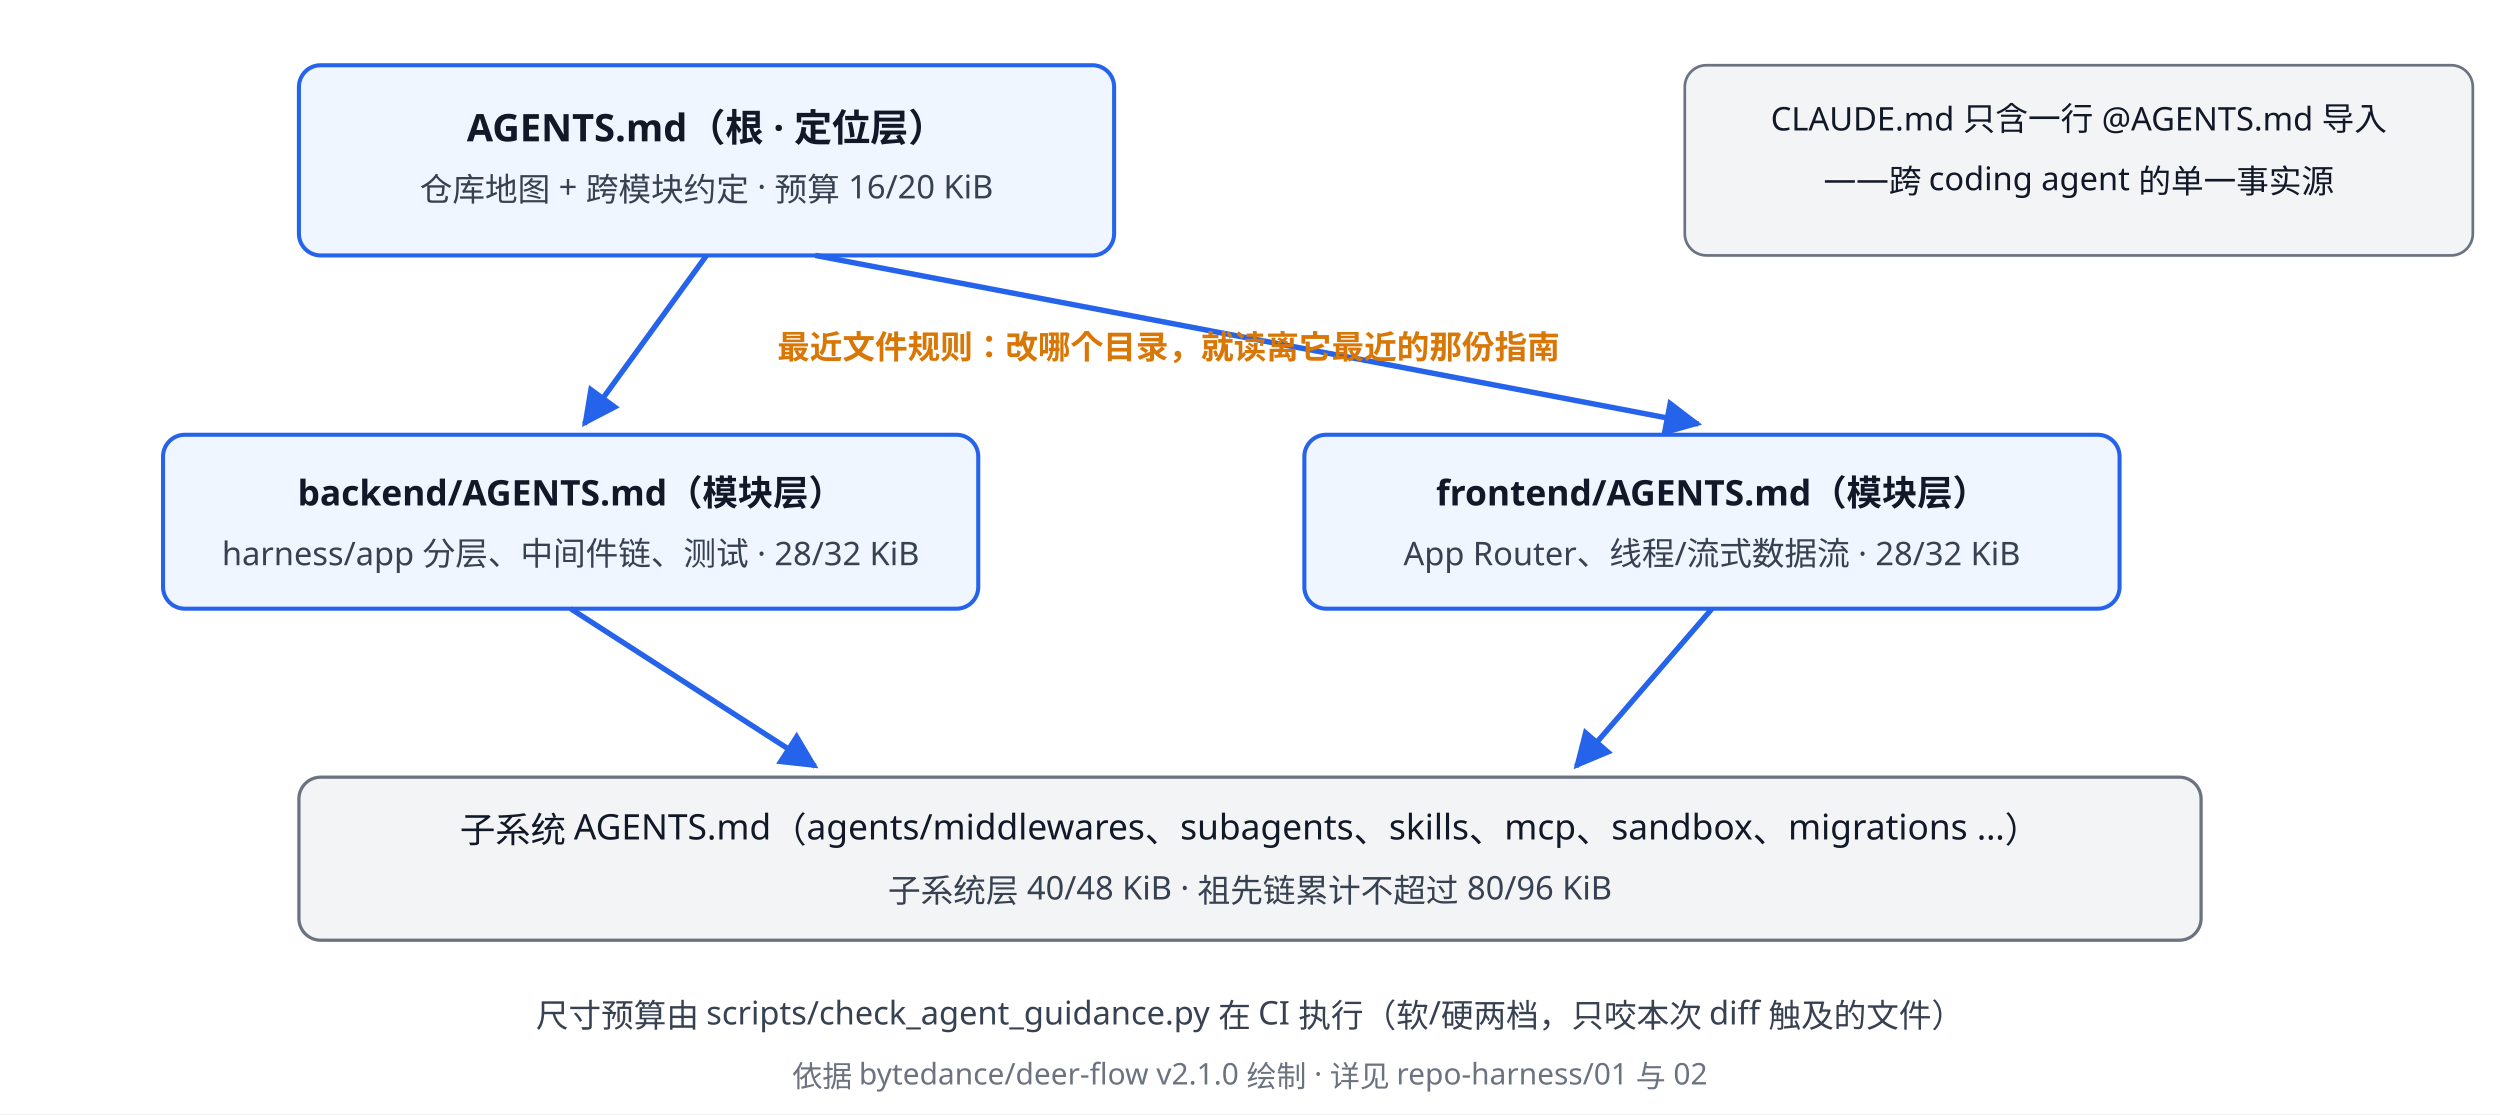
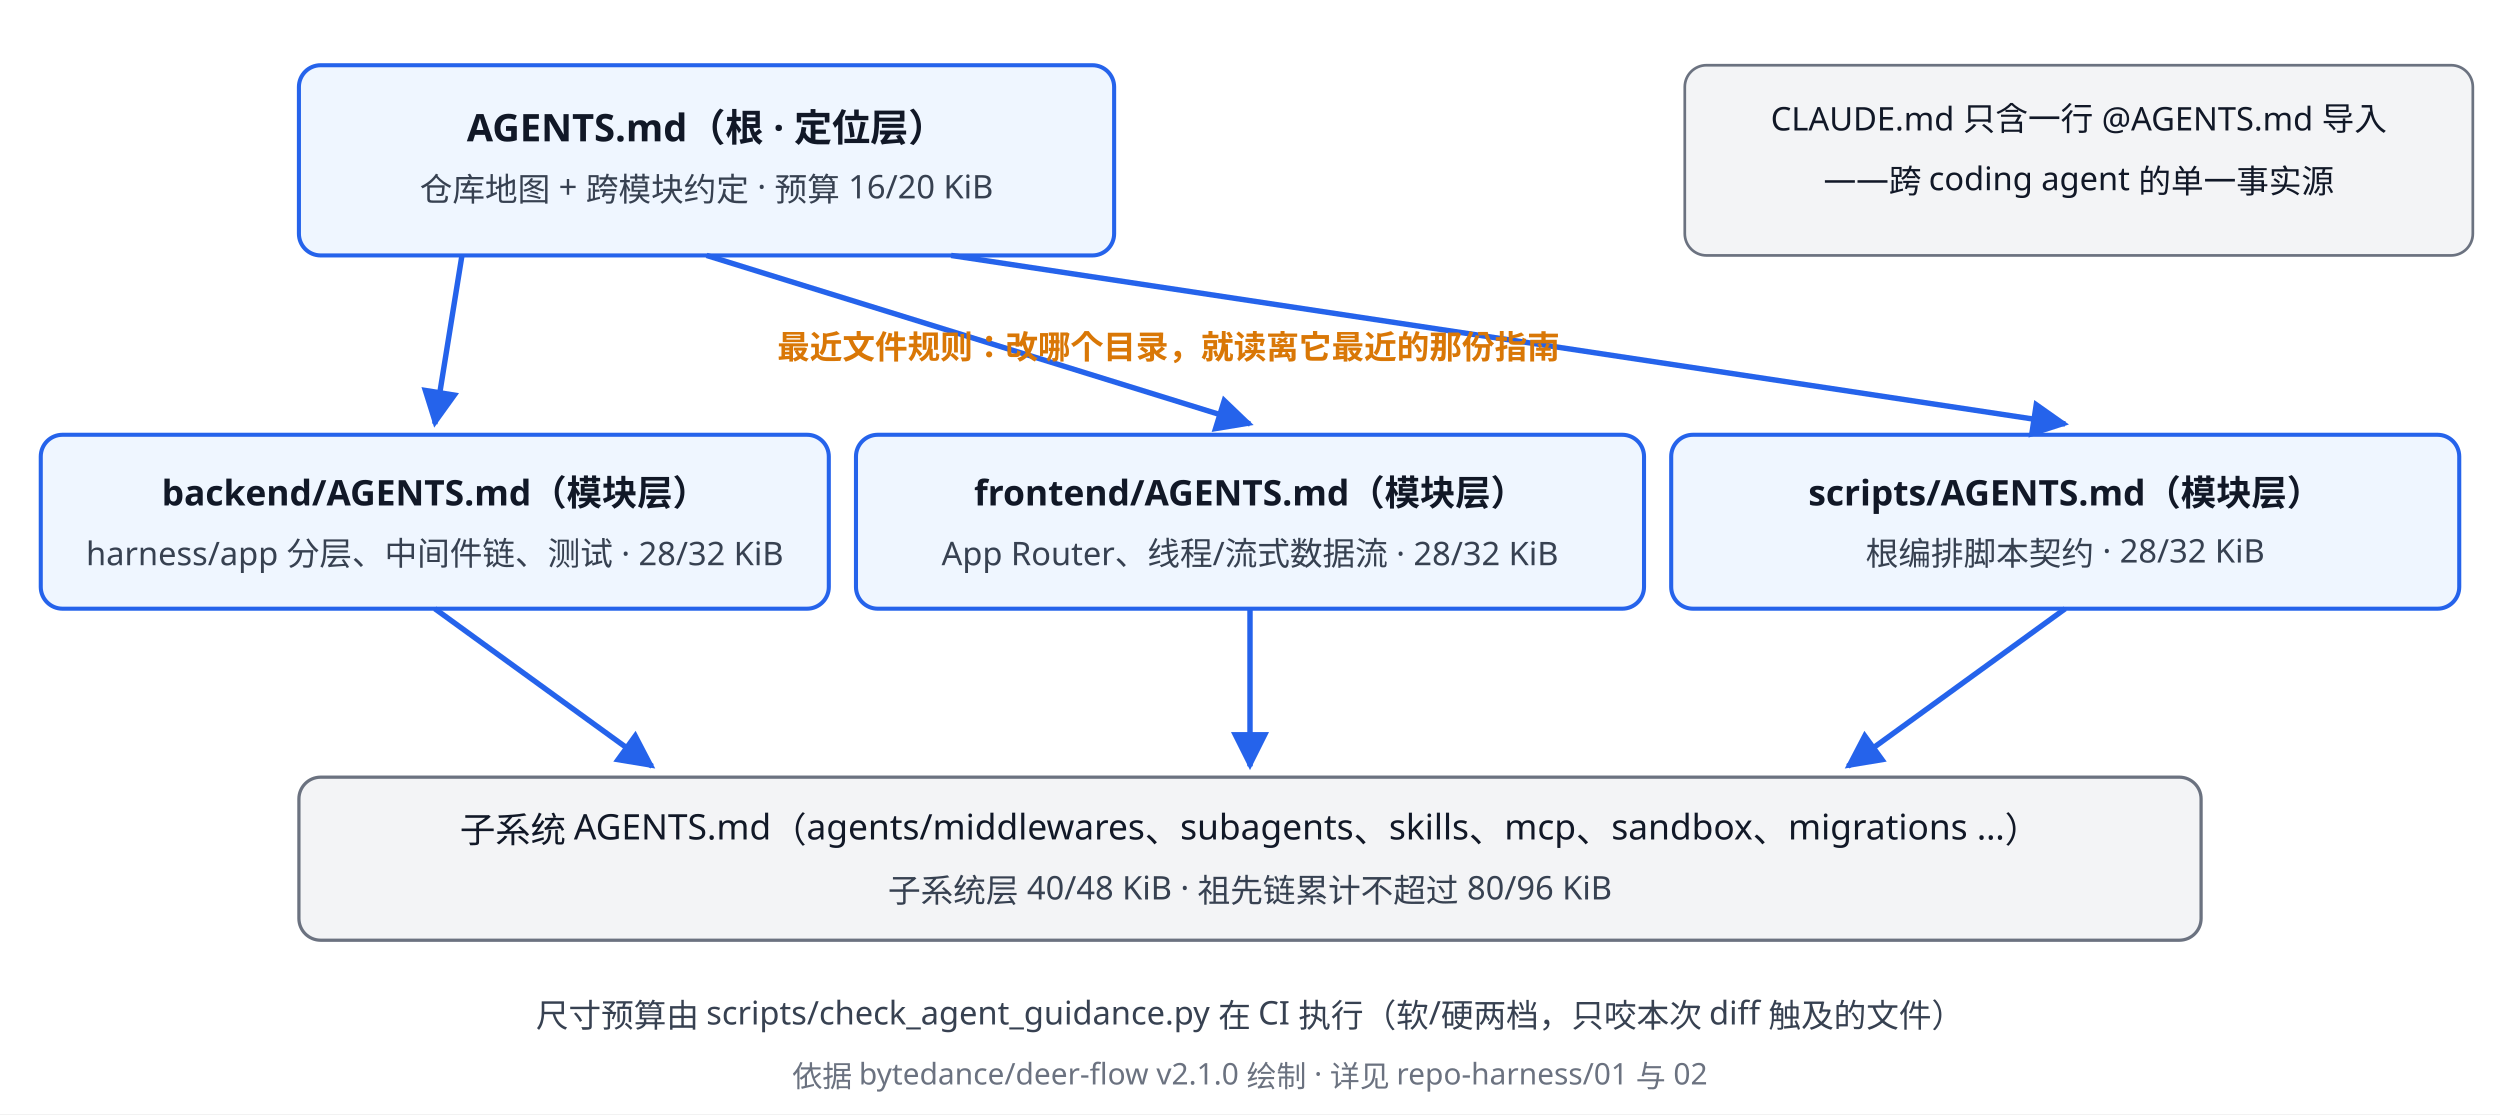
<svg xmlns="http://www.w3.org/2000/svg" width="920" height="410" viewBox="0 0 920 410" role="img" aria-labelledby="t d">
  <defs>
    <marker id="arr5" viewBox="0 0 10 10" refX="9" refY="5" markerWidth="7" markerHeight="7" orient="auto-start-reverse">
      <path d="M 0 0 L 10 5 L 0 10 z" fill="#2563eb" />
    </marker>
  </defs>
  <rect width="920" height="410" fill="#ffffff" />
  <rect x="110" y="24" width="300" height="70" rx="8" fill="#eff6ff" stroke="#2563eb" stroke-width="1.5" />
  <text x="260" y="52" text-anchor="middle" font-family="sans-serif" font-size="14" font-weight="bold" fill="#111827">AGENTS.md（根 · 定位层）</text>
  <text x="260" y="74" text-anchor="middle" font-family="sans-serif" font-size="12" fill="#374151">仓库地图 + 跨模块约定 · 预算 16/20 KiB</text>
  <rect x="620" y="24" width="290" height="70" rx="8" fill="#f3f4f6" stroke="#6b7280" stroke-width="1" />
  <text x="765" y="48" text-anchor="middle" font-family="sans-serif" font-size="12" fill="#111827">CLAUDE.md 只含一行 @AGENTS.md 导入</text>
  <text x="765" y="70" text-anchor="middle" font-family="sans-serif" font-size="12" fill="#111827">——跨 coding agent 的单一事实源</text>
-   <rect x="60" y="160" width="300" height="64" rx="8" fill="#eff6ff" stroke="#2563eb" stroke-width="1.5" />
-   <text x="210" y="186" text-anchor="middle" font-family="sans-serif" font-size="13" font-weight="bold" fill="#111827">backend/AGENTS.md（模块层）</text>
-   <text x="210" y="208" text-anchor="middle" font-family="sans-serif" font-size="12" fill="#374151">harness/app 分层、中间件链、测试 · 28/32 KiB</text>
-   <rect x="480" y="160" width="300" height="64" rx="8" fill="#eff6ff" stroke="#2563eb" stroke-width="1.5" />
-   <text x="630" y="186" text-anchor="middle" font-family="sans-serif" font-size="13" font-weight="bold" fill="#111827">frontend/AGENTS.md（模块层）</text>
-   <text x="630" y="208" text-anchor="middle" font-family="sans-serif" font-size="12" fill="#374151">App Router、线程/流式数据流 · 28/32 KiB</text>
+   <rect x="15" y="160" width="290" height="64" rx="8" fill="#eff6ff" stroke="#2563eb" stroke-width="1.5" />
+   <text x="160" y="186" text-anchor="middle" font-family="sans-serif" font-size="13" font-weight="bold" fill="#111827">backend/AGENTS.md（模块层）</text>
+   <text x="160" y="208" text-anchor="middle" font-family="sans-serif" font-size="12" fill="#374151">harness/app 分层、中间件链、测试 · 28/32 KiB</text>
+   <rect x="315" y="160" width="290" height="64" rx="8" fill="#eff6ff" stroke="#2563eb" stroke-width="1.5" />
+   <text x="460" y="186" text-anchor="middle" font-family="sans-serif" font-size="13" font-weight="bold" fill="#111827">frontend/AGENTS.md（模块层）</text>
+   <text x="460" y="208" text-anchor="middle" font-family="sans-serif" font-size="12" fill="#374151">App Router、线程/流式数据流 · 28/32 KiB</text>
+   <rect x="615" y="160" width="290" height="64" rx="8" fill="#eff6ff" stroke="#2563eb" stroke-width="1.5" />
+   <text x="760" y="186" text-anchor="middle" font-family="sans-serif" font-size="13" font-weight="bold" fill="#111827">scripts/AGENTS.md（模块层）</text>
+   <text x="760" y="208" text-anchor="middle" font-family="sans-serif" font-size="12" fill="#374151">根编排脚本契约 · 28/32 KiB</text>
  <rect x="110" y="286" width="700" height="60" rx="8" fill="#f3f4f6" stroke="#6b7280" stroke-width="1.2" />
  <text x="460" y="310" text-anchor="middle" font-family="sans-serif" font-size="13" fill="#111827">子系统 AGENTS.md（agents/middlewares、subagents、skills、mcp、sandbox、migrations …）</text>
  <text x="460" y="332" text-anchor="middle" font-family="sans-serif" font-size="12" fill="#374151">子系统层 40/48 KiB · 祖先链累计不超过 80/96 KiB</text>
-   <line x1="260" y1="94" x2="215" y2="156" stroke="#2563eb" stroke-width="2" marker-end="url(#arr5)" />
-   <line x1="300" y1="94" x2="625" y2="156" stroke="#2563eb" stroke-width="2" marker-end="url(#arr5)" />
-   <line x1="210" y1="224" x2="300" y2="282" stroke="#2563eb" stroke-width="2" marker-end="url(#arr5)" />
-   <line x1="630" y1="224" x2="580" y2="282" stroke="#2563eb" stroke-width="2" marker-end="url(#arr5)" />
+   <line x1="170" y1="94" x2="160" y2="156" stroke="#2563eb" stroke-width="2" marker-end="url(#arr5)" />
+   <line x1="260" y1="94" x2="460" y2="156" stroke="#2563eb" stroke-width="2" marker-end="url(#arr5)" />
+   <line x1="350" y1="94" x2="760" y2="156" stroke="#2563eb" stroke-width="2" marker-end="url(#arr5)" />
+   <line x1="160" y1="224" x2="240" y2="282" stroke="#2563eb" stroke-width="2" marker-end="url(#arr5)" />
+   <line x1="460" y1="224" x2="460" y2="282" stroke="#2563eb" stroke-width="2" marker-end="url(#arr5)" />
+   <line x1="760" y1="224" x2="680" y2="282" stroke="#2563eb" stroke-width="2" marker-end="url(#arr5)" />
  <text x="430" y="132" text-anchor="middle" font-family="sans-serif" font-size="12" font-weight="bold" fill="#d97706">最近文件规则：改哪个目录，就读离它最近的那份指南</text>
  <text x="460" y="378" text-anchor="middle" font-family="sans-serif" font-size="12" fill="#374151">尺寸预算由 scripts/check_agent_guidance.py 在 CI 执行（软/硬两档，只咬本次 diff 触及的文件）</text>
  <text x="460" y="400" text-anchor="middle" font-family="sans-serif" font-size="11" fill="#6b7280">依据 bytedance/deer-flow v2.1.0 绘制 · 详见 repo-harness/01 与 02</text>
</svg>
